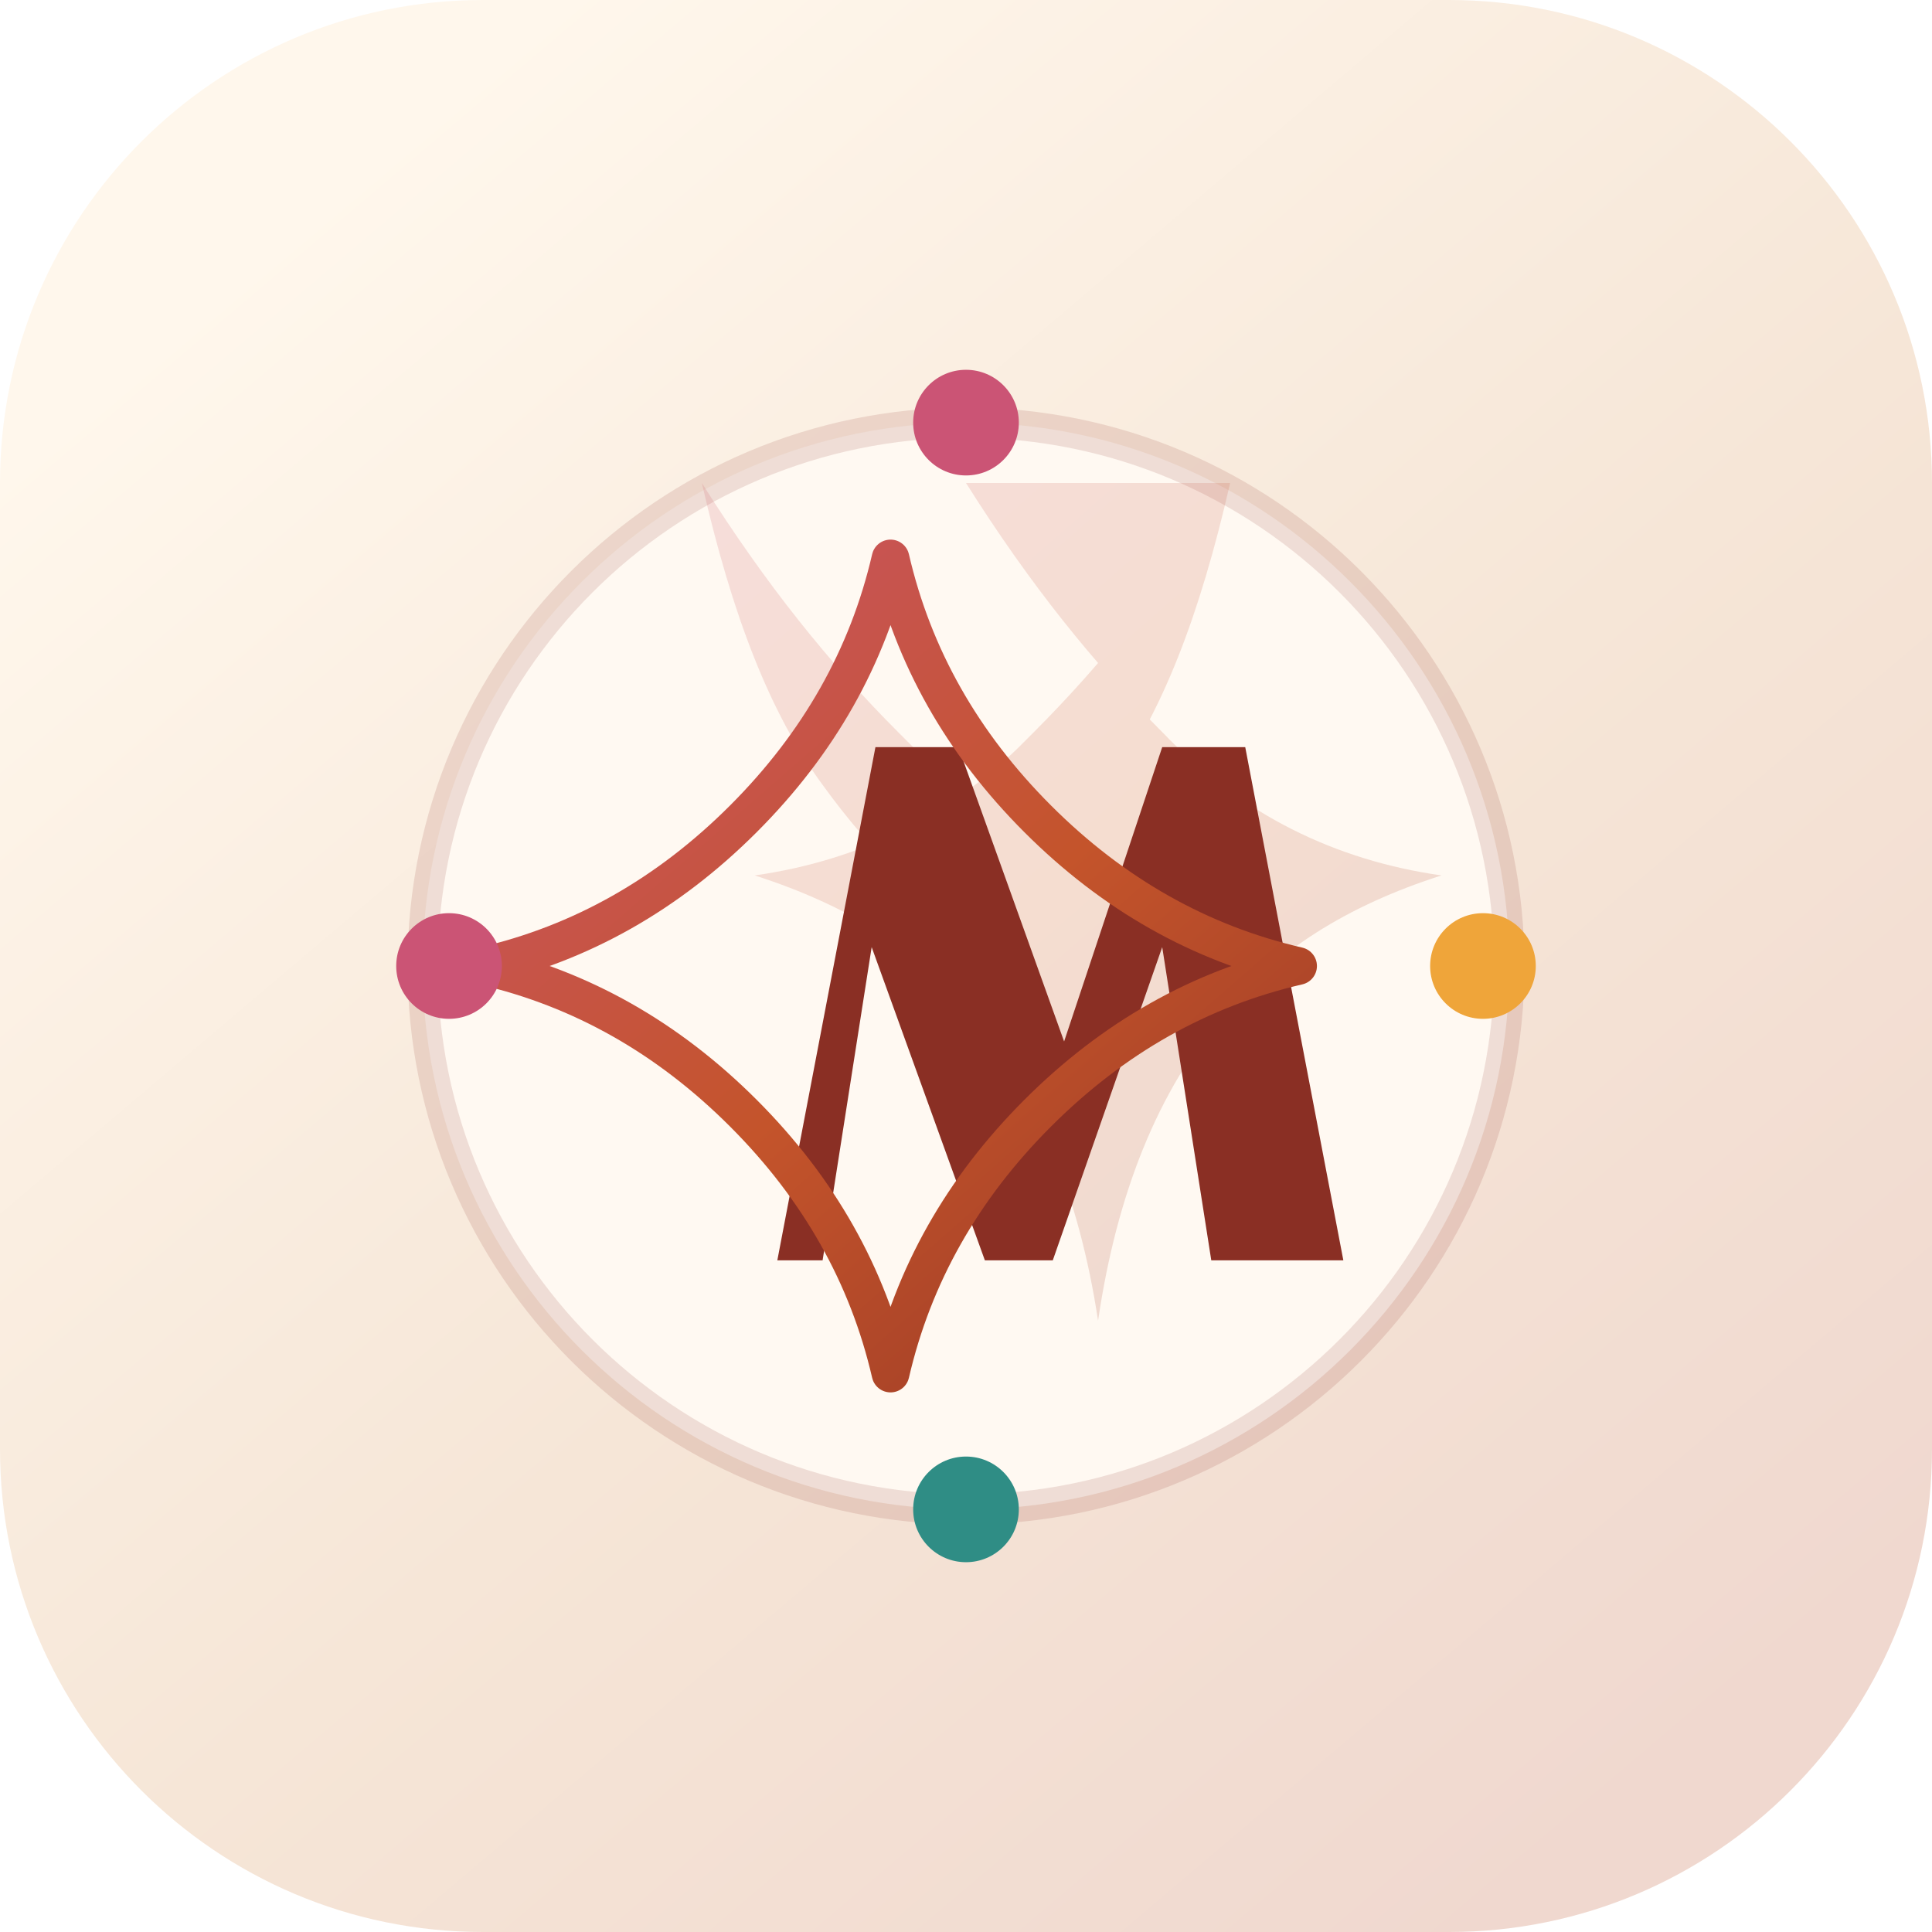
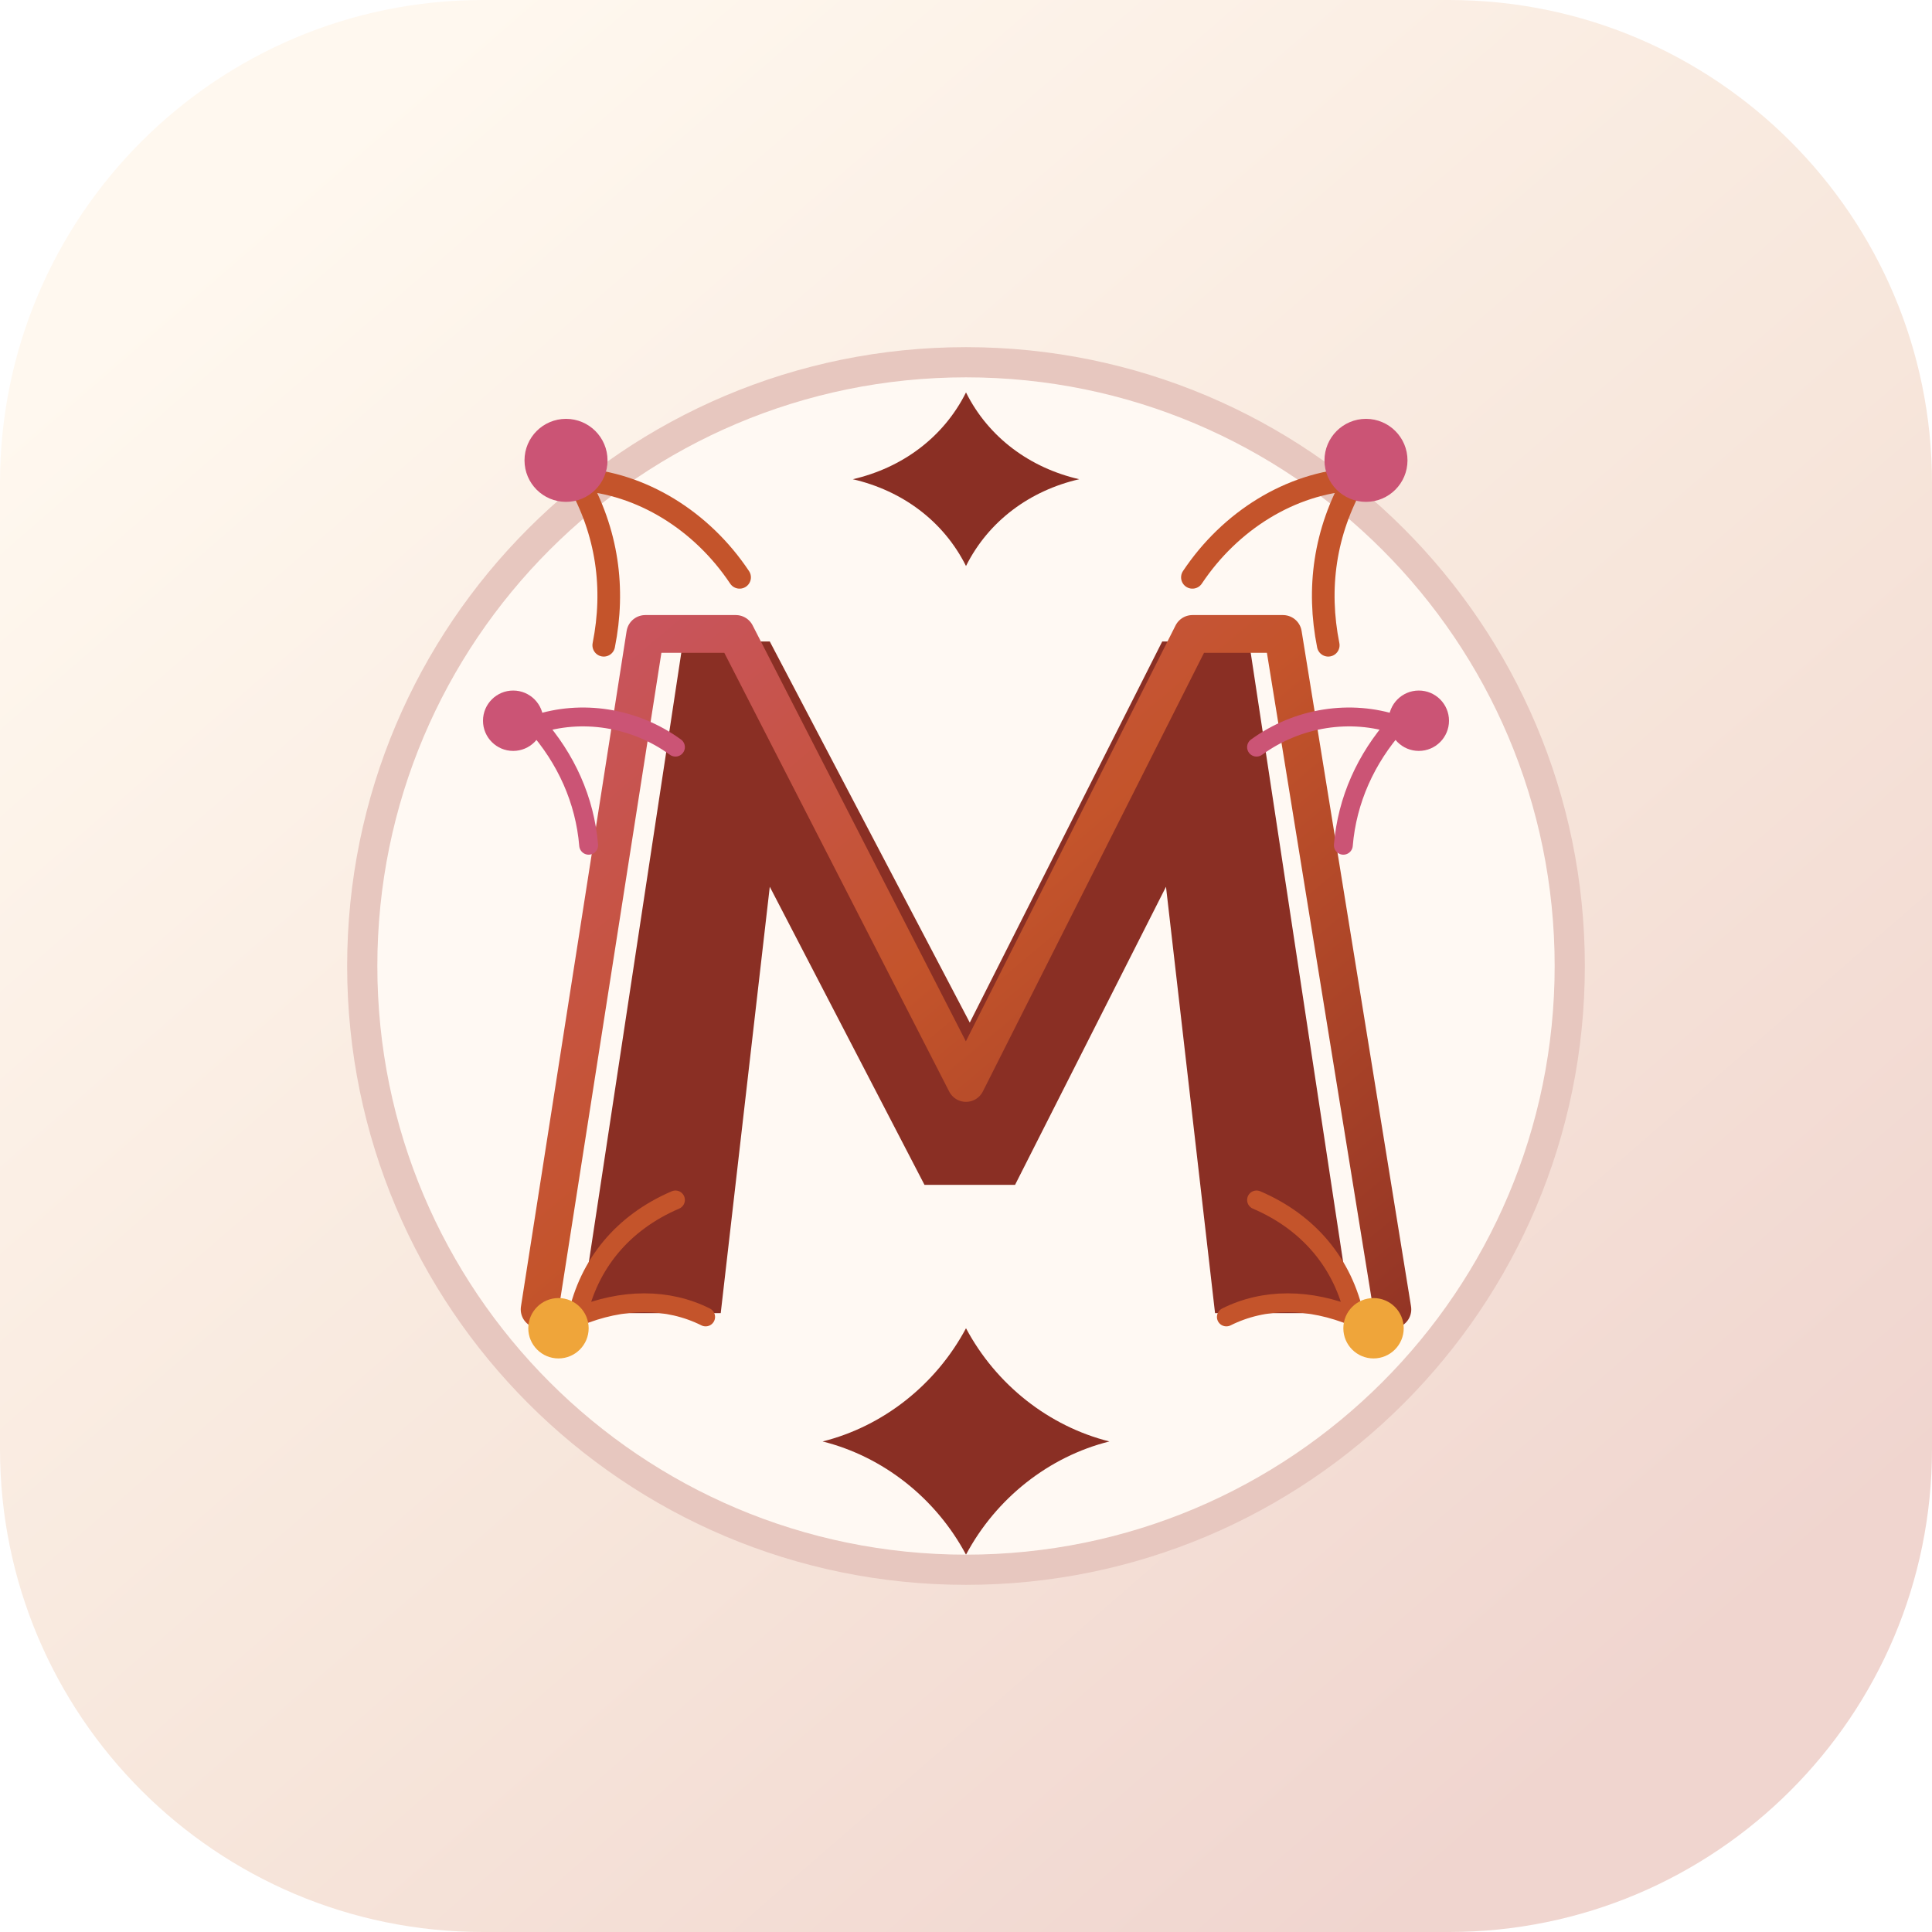
<svg xmlns="http://www.w3.org/2000/svg" width="512" height="512" viewBox="0 0 512 512" fill="none">
  <defs>
-     <linearGradient id="auraBg" x1="84" y1="52" x2="440" y2="472" gradientUnits="userSpaceOnUse">
-       <stop stop-color="#FFF7EC" />
-       <stop offset="0.55" stop-color="#F6E6D7" />
-       <stop offset="1" stop-color="#F0D8CF" />
+     <linearGradient id="bg" x1="74" y1="48" x2="430" y2="458" gradientUnits="userSpaceOnUse">
+       <stop stop-color="#FFF8EF" />
+       <stop offset="0.58" stop-color="#F7E6DB" />
+       <stop offset="1" stop-color="#F0D5CF" />
    </linearGradient>
-     <linearGradient id="auraAccent" x1="134" y1="110" x2="380" y2="392" gradientUnits="userSpaceOnUse">
+     <linearGradient id="ink" x1="135" y1="122" x2="364" y2="396" gradientUnits="userSpaceOnUse">
      <stop stop-color="#CB5475" />
-       <stop offset="0.5" stop-color="#C4542B" />
+       <stop offset="0.48" stop-color="#C4542B" />
      <stop offset="1" stop-color="#8A2F24" />
    </linearGradient>
  </defs>
-   <rect width="512" height="512" rx="128" fill="url(#auraBg)" />
-   <circle cx="256" cy="256" r="144" fill="#FFF9F2" stroke="rgba(138,47,36,0.14)" stroke-width="8" />
-   <path d="M256 128C273 155 290 176 308 194C329 216 354 228 382 232C357 240 338 252 324 269C307 289 296 316 291 350C286 317 275 290 258 269C244 252 225 240 200 232C228 228 253 216 274 194C292 176 309 155 326 128C318 163 308 189 294 208C281 226 268 238 256 246C244 238 231 226 218 208C204 189 194 163 186 128C203 155 220 176 238 194C246 202 252 208 256 212C260 208 266 202 274 194C292 176 309 155 326 128Z" fill="url(#auraAccent)" opacity="0.17" />
-   <path d="M206 334L232 198H254L282 276L308 198H330L356 334H321L308 251L279 334H261L231 251L218 334H206Z" fill="#8A2F24" />
-   <path d="M128 256C154 250 177 237 197 217C217 197 230 174 236 148C242 174 255 197 275 217C295 237 318 250 344 256C318 262 295 275 275 295C255 315 242 338 236 364C230 338 217 315 197 295C177 275 154 262 128 256Z" stroke="url(#auraAccent)" stroke-width="10" stroke-linecap="round" stroke-linejoin="round" />
-   <circle cx="256" cy="112" r="14" fill="#CB5475" />
-   <circle cx="393" cy="256" r="14" fill="#EFA53A" />
-   <circle cx="256" cy="400" r="14" fill="#2F8D85" />
-   <circle cx="119" cy="256" r="14" fill="#CB5475" />
+   <rect width="512" height="512" rx="128" fill="url(#bg)" />
+   <circle cx="256" cy="256" r="160" fill="#FFF9F3" stroke="#E7C7BF" stroke-width="8" />
+   <path d="M154 348L181 170H204L257 271L308 170H331L358 348H322L309 235L269 314H245L204 235L191 348H154Z" fill="#8A2F24" />
+   <path d="M143 347L171 168H195L256 287L316 168H340L369 347" stroke="url(#ink)" stroke-width="10" stroke-linecap="round" stroke-linejoin="round" />
+   <path d="M196 153C186 138 170 128 153 127C161 141 163 156 160 171" stroke="#C4542B" stroke-width="6" stroke-linecap="round" />
+   <path d="M316 153C326 138 342 128 359 127C351 141 349 156 352 171" stroke="#C4542B" stroke-width="6" stroke-linecap="round" />
+   <path d="M179 198C168 190 154 188 142 192C150 201 155 212 156 224" stroke="#CB5475" stroke-width="5" stroke-linecap="round" />
+   <path d="M333 198C344 190 358 188 370 192C362 201 357 212 356 224" stroke="#CB5475" stroke-width="5" stroke-linecap="round" />
+   <path d="M179 318C165 324 156 335 153 349C165 344 177 344 187 349" stroke="#C4542B" stroke-width="5" stroke-linecap="round" />
+   <path d="M333 318C347 324 356 335 359 349C347 344 335 344 325 349" stroke="#C4542B" stroke-width="5" stroke-linecap="round" />
+   <g fill="#CB5475">
+     <circle cx="150" cy="122" r="11" />
+     <circle cx="362" cy="122" r="11" />
+     <circle cx="136" cy="191" r="8" />
+     <circle cx="376" cy="191" r="8" />
+   </g>
+   <g fill="#EFA53A">
+     <circle cx="148" cy="352" r="8" />
+     <circle cx="364" cy="352" r="8" />
+     <circle cx="256" cy="125" r="10" />
+   </g>
+   <g fill="#8A2F24">
+     <path d="M256 104C262 116 273 124 286 127C273 130 262 138 256 150C250 138 239 130 226 127C239 124 250 116 256 104Z" />
+     <path d="M256 352C264 367 278 378 294 382C278 386 264 397 256 412C248 397 234 386 218 382C234 378 248 367 256 352Z" />
+   </g>
</svg>
